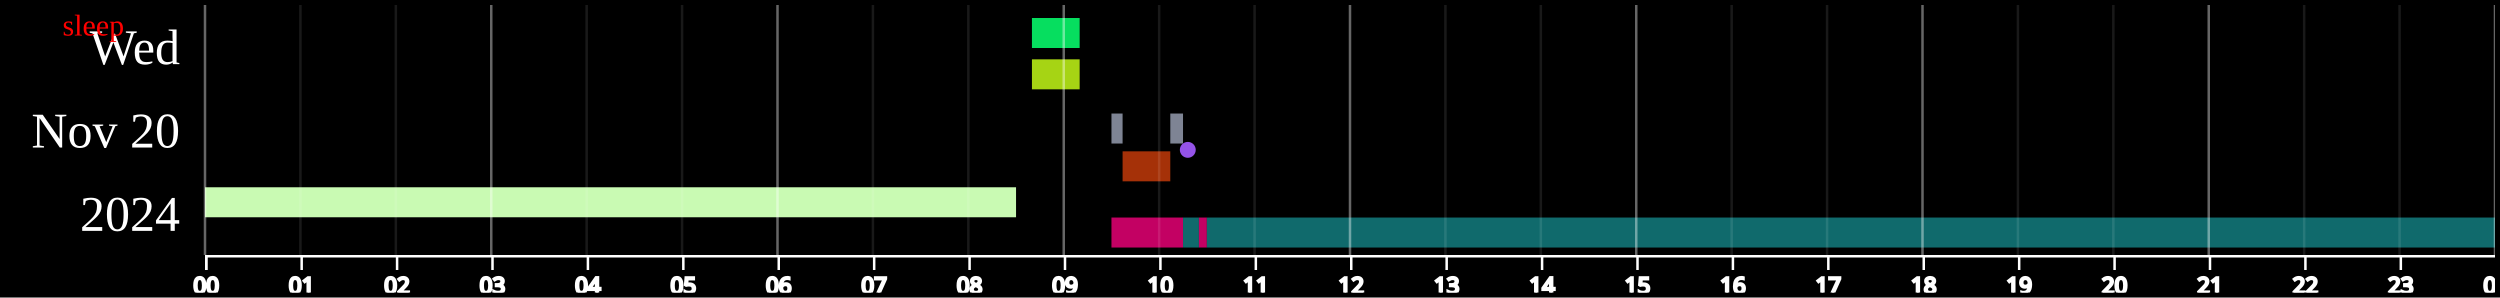
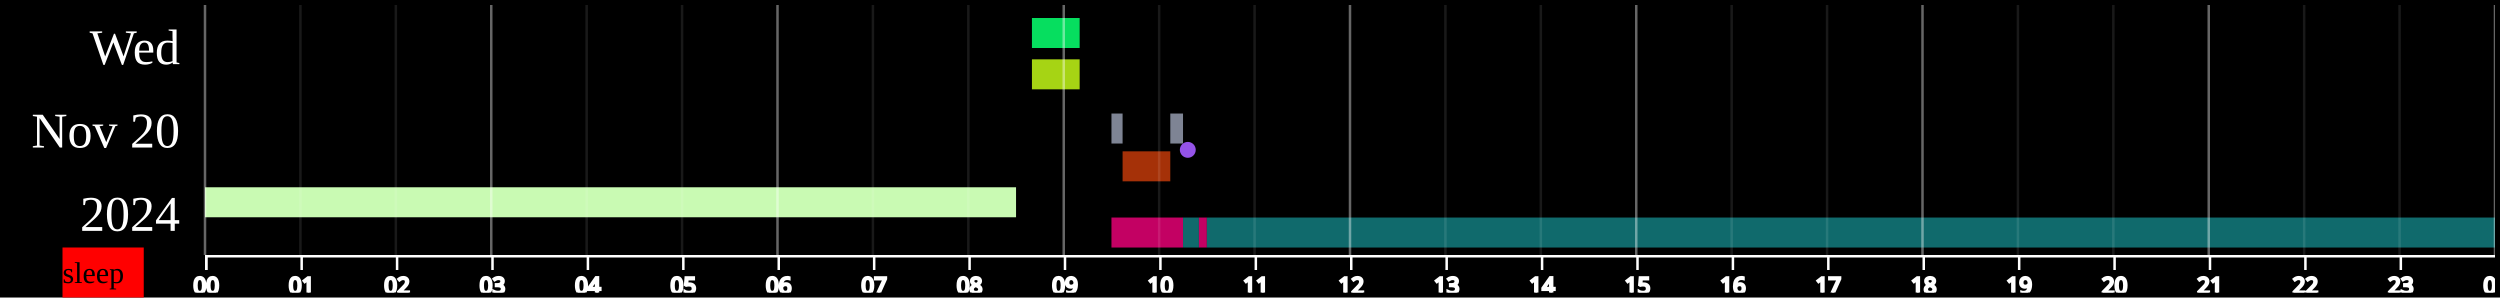
<svg xmlns="http://www.w3.org/2000/svg" height="119" width="1000">
  <defs>
    <symbol id="warning-icon">
      <svg fill="#ff0000" viewBox="0 0 24 24" id="warning-alt" data-name="Flat Line" class="icon flat-line">
        <path id="secondary" d="M10.25,4.19,2.63,18a2,2,0,0,0,1.75,3H19.62a2,2,0,0,0,1.75-3L13.75,4.19A2,2,0,0,0,10.25,4.19Z" style="fill: #ffff00; stroke-width: 2;" />
        <line id="primary-upstroke" x1="12.05" y1="17" x2="11.95" y2="17" style="fill: none; stroke: #ff0000; stroke-linecap: round; stroke-linejoin: round; stroke-width: 2.5;" />
        <path id="primary" d="M12,9v4M10.25,4.19,2.63,18a2,2,0,0,0,1.75,3H19.62a2,2,0,0,0,1.75-3L13.75,4.19A2,2,0,0,0,10.25,4.19Z" style="fill: none; stroke: #ff0000; stroke-linecap: round; stroke-linejoin: round; stroke-width: 2;" />
      </svg>
    </symbol>
  </defs>
  <rect fill="black" height="100%" width="100%" />
  <svg height="115" width="996" y="2" x="2" class="plot">
    <g transform="translate(80, 0)">
      <g transform="translate(0, 0)">
        <text font-size="20" text-anchor="end" fill="white" dy="0.35em" y="16.667" x="-0.5em">
                    Wed
                </text>
        <text font-size="20" text-anchor="end" fill="white" dy="0.35em" y="50" x="-0.5em">
                    Nov 20
                </text>
        <text font-size="20" text-anchor="end" fill="white" dy="0.35em" y="83.333" x="-0.5em">
                    2024
                </text>
      </g>
    </g>
    <svg x="80" height="100" width="916" class="dataArea">
      <svg y="0" class="day 2024-11-20">
        <svg class="timechunk">
          <svg height="12" width="916" y="5.21" x="0" preserveAspectRatio="none" viewBox="0 0 916 12" class="text">
            <rect fill="#06de5f" height="100%" width="19.083" y="0" x="330.778" class="text fiction_book block" />
          </svg>
          <svg height="12" width="916" y="21.723" x="0" preserveAspectRatio="none" viewBox="0 0 916 12" class="project">
            <rect fill="#a6d414" height="100%" width="19.083" y="0" x="330.778" class="project german block" />
          </svg>
          <svg height="12" width="916" y="43.421" x="0" preserveAspectRatio="none" viewBox="0 0 916 12" class="stretch">
            <rect fill="#7e8494" height="100%" width="4.453" y="0" x="362.583" class="stretch true block" />
            <rect fill="#7e8494" height="100%" width="5.089" y="0" x="386.119" class="stretch true block" />
          </svg>
          <svg height="12" width="916" y="51.941" x="0" preserveAspectRatio="none" viewBox="0 0 916 12" class="pushup">
            <circle fill="#9453e7" r="3.181" cy="6" cx="393.117" class="pushup true point" />
          </svg>
          <svg height="12" width="916" y="58.528" x="0" preserveAspectRatio="none" viewBox="0 0 916 12" class="run">
            <rect fill="#a53108" height="100%" width="19.083" y="0" x="367.036" class="run true block" />
          </svg>
          <svg height="12" width="916" y="72.898" x="0" preserveAspectRatio="none" viewBox="0 0 916 12" class="sleep">
            <rect fill="#c9fab3" height="100%" width="324.417" y="0" x="0" class="sleep true block" />
            <use field="sleep" class="sleep error" height="9.542" width="9.542" y="1.229" x="319.646" href="#warning-icon" />
          </svg>
          <svg height="12" width="916" y="84.291" x="0" preserveAspectRatio="none" viewBox="0 0 916 12" class="caffeine">
            <circle fill="#e724f8" r="3.181" cy="6" cx="419.833" class="caffeine true point" />
          </svg>
          <svg height="12" width="916" y="85.017" x="0" preserveAspectRatio="none" viewBox="0 0 916 12" class="environment">
            <rect fill="#c30163" height="100%" width="28.625" y="0" x="362.583" class="environment outside block" />
            <rect fill="#106a6c" height="100%" width="6.361" y="0" x="391.208" class="environment home block" />
            <rect fill="#c30163" height="100%" width="3.181" y="0" x="397.569" class="environment outside block" />
            <rect fill="#106a6c" height="100%" width="515.25" y="0" x="400.75" class="environment home block" />
          </svg>
        </svg>
      </svg>
    </svg>
    <g text-anchor="middle" font-family="sans-serif" font-size="10" fill="none" transform="translate(80, 100)">
      <path d="M0.5,6V0.5H916.5V6" stroke="white" class="domain" />
      <g transform="translate(0.5,0)" opacity="1" class="tick">
        <line y2="6" stroke="white" />
        <text style="font-size:9px" stroke="white" dy="0.71em" y="9" fill="white">
                    00
                </text>
      </g>
      <g transform="translate(38.66667,0)" opacity="1" class="tick">
        <line y2="6" stroke="white" />
        <text style="font-size:9px" stroke="white" dy="0.71em" y="9" fill="white">
                    01
                </text>
      </g>
      <g transform="translate(76.83333,0)" opacity="1" class="tick">
        <line y2="6" stroke="white" />
        <text style="font-size:9px" stroke="white" dy="0.71em" y="9" fill="white">
                    02
                </text>
      </g>
      <g transform="translate(115,0)" opacity="1" class="tick">
        <line y2="6" stroke="white" />
        <text style="font-size:9px" stroke="white" dy="0.71em" y="9" fill="white">
                    03
                </text>
      </g>
      <g transform="translate(153.1667,0)" opacity="1" class="tick">
        <line y2="6" stroke="white" />
        <text style="font-size:9px" stroke="white" dy="0.71em" y="9" fill="white">
                    04
                </text>
      </g>
      <g transform="translate(191.3333,0)" opacity="1" class="tick">
        <line y2="6" stroke="white" />
        <text style="font-size:9px" stroke="white" dy="0.71em" y="9" fill="white">
                    05
                </text>
      </g>
      <g transform="translate(229.5,0)" opacity="1" class="tick">
        <line y2="6" stroke="white" />
        <text style="font-size:9px" stroke="white" dy="0.71em" y="9" fill="white">
                    06
                </text>
      </g>
      <g transform="translate(267.6667,0)" opacity="1" class="tick">
        <line y2="6" stroke="white" />
        <text style="font-size:9px" stroke="white" dy="0.71em" y="9" fill="white">
                    07
                </text>
      </g>
      <g transform="translate(305.8333,0)" opacity="1" class="tick">
        <line y2="6" stroke="white" />
        <text style="font-size:9px" stroke="white" dy="0.71em" y="9" fill="white">
                    08
                </text>
      </g>
      <g transform="translate(344,0)" opacity="1" class="tick">
        <line y2="6" stroke="white" />
        <text style="font-size:9px" stroke="white" dy="0.71em" y="9" fill="white">
                    09
                </text>
      </g>
      <g transform="translate(382.1667,0)" opacity="1" class="tick">
        <line y2="6" stroke="white" />
        <text style="font-size:9px" stroke="white" dy="0.71em" y="9" fill="white">
                    10
                </text>
      </g>
      <g transform="translate(420.3333,0)" opacity="1" class="tick">
        <line y2="6" stroke="white" />
        <text style="font-size:9px" stroke="white" dy="0.71em" y="9" fill="white">
                    11
                </text>
      </g>
      <g transform="translate(458.5,0)" opacity="1" class="tick">
        <line y2="6" stroke="white" />
        <text style="font-size:9px" stroke="white" dy="0.71em" y="9" fill="white">
                    12
                </text>
      </g>
      <g transform="translate(496.6667,0)" opacity="1" class="tick">
        <line y2="6" stroke="white" />
        <text style="font-size:9px" stroke="white" dy="0.71em" y="9" fill="white">
                    13
                </text>
      </g>
      <g transform="translate(534.8333,0)" opacity="1" class="tick">
        <line y2="6" stroke="white" />
        <text style="font-size:9px" stroke="white" dy="0.71em" y="9" fill="white">
                    14
                </text>
      </g>
      <g transform="translate(573,0)" opacity="1" class="tick">
        <line y2="6" stroke="white" />
        <text style="font-size:9px" stroke="white" dy="0.71em" y="9" fill="white">
                    15
                </text>
      </g>
      <g transform="translate(611.1667,0)" opacity="1" class="tick">
        <line y2="6" stroke="white" />
        <text style="font-size:9px" stroke="white" dy="0.71em" y="9" fill="white">
                    16
                </text>
      </g>
      <g transform="translate(649.3333,0)" opacity="1" class="tick">
        <line y2="6" stroke="white" />
        <text style="font-size:9px" stroke="white" dy="0.71em" y="9" fill="white">
                    17
                </text>
      </g>
      <g transform="translate(687.5,0)" opacity="1" class="tick">
        <line y2="6" stroke="white" />
        <text style="font-size:9px" stroke="white" dy="0.71em" y="9" fill="white">
                    18
                </text>
      </g>
      <g transform="translate(725.6667,0)" opacity="1" class="tick">
        <line y2="6" stroke="white" />
        <text style="font-size:9px" stroke="white" dy="0.71em" y="9" fill="white">
                    19
                </text>
      </g>
      <g transform="translate(763.8333,0)" opacity="1" class="tick">
        <line y2="6" stroke="white" />
        <text style="font-size:9px" stroke="white" dy="0.71em" y="9" fill="white">
                    20
                </text>
      </g>
      <g transform="translate(802,0)" opacity="1" class="tick">
        <line y2="6" stroke="white" />
        <text style="font-size:9px" stroke="white" dy="0.71em" y="9" fill="white">
                    21
                </text>
      </g>
      <g transform="translate(840.1667,0)" opacity="1" class="tick">
        <line y2="6" stroke="white" />
        <text style="font-size:9px" stroke="white" dy="0.71em" y="9" fill="white">
                    22
                </text>
      </g>
      <g transform="translate(878.3333,0)" opacity="1" class="tick">
        <line y2="6" stroke="white" />
        <text style="font-size:9px" stroke="white" dy="0.71em" y="9" fill="white">
                    23
                </text>
      </g>
      <g transform="translate(916.5,0)" opacity="1" class="tick">
        <line y2="6" stroke="white" />
        <text style="font-size:9px" stroke="white" dy="0.71em" y="9" fill="white">
                    00
                </text>
      </g>
    </g>
    <g transform="translate(80, 0)">
      <line stroke-opacity="0.4" stroke="white" y2="100" y1="0" x2="0" x1="0" class="gridline" />
      <line stroke-opacity="0.1" stroke="white" y2="100" y1="0" x2="38.167" x1="38.167" class="gridline" />
      <line stroke-opacity="0.1" stroke="white" y2="100" y1="0" x2="76.333" x1="76.333" class="gridline" />
      <line stroke-opacity="0.4" stroke="white" y2="100" y1="0" x2="114.5" x1="114.5" class="gridline" />
      <line stroke-opacity="0.1" stroke="white" y2="100" y1="0" x2="152.667" x1="152.667" class="gridline" />
      <line stroke-opacity="0.1" stroke="white" y2="100" y1="0" x2="190.833" x1="190.833" class="gridline" />
      <line stroke-opacity="0.4" stroke="white" y2="100" y1="0" x2="229" x1="229" class="gridline" />
      <line stroke-opacity="0.1" stroke="white" y2="100" y1="0" x2="267.167" x1="267.167" class="gridline" />
      <line stroke-opacity="0.1" stroke="white" y2="100" y1="0" x2="305.333" x1="305.333" class="gridline" />
      <line stroke-opacity="0.4" stroke="white" y2="100" y1="0" x2="343.5" x1="343.5" class="gridline" />
      <line stroke-opacity="0.1" stroke="white" y2="100" y1="0" x2="381.667" x1="381.667" class="gridline" />
      <line stroke-opacity="0.1" stroke="white" y2="100" y1="0" x2="419.833" x1="419.833" class="gridline" />
      <line stroke-opacity="0.4" stroke="white" y2="100" y1="0" x2="458" x1="458" class="gridline" />
      <line stroke-opacity="0.1" stroke="white" y2="100" y1="0" x2="496.167" x1="496.167" class="gridline" />
      <line stroke-opacity="0.1" stroke="white" y2="100" y1="0" x2="534.333" x1="534.333" class="gridline" />
      <line stroke-opacity="0.4" stroke="white" y2="100" y1="0" x2="572.5" x1="572.5" class="gridline" />
      <line stroke-opacity="0.1" stroke="white" y2="100" y1="0" x2="610.667" x1="610.667" class="gridline" />
      <line stroke-opacity="0.1" stroke="white" y2="100" y1="0" x2="648.833" x1="648.833" class="gridline" />
      <line stroke-opacity="0.4" stroke="white" y2="100" y1="0" x2="687" x1="687" class="gridline" />
      <line stroke-opacity="0.1" stroke="white" y2="100" y1="0" x2="725.167" x1="725.167" class="gridline" />
      <line stroke-opacity="0.1" stroke="white" y2="100" y1="0" x2="763.333" x1="763.333" class="gridline" />
      <line stroke-opacity="0.4" stroke="white" y2="100" y1="0" x2="801.5" x1="801.5" class="gridline" />
      <line stroke-opacity="0.1" stroke="white" y2="100" y1="0" x2="839.667" x1="839.667" class="gridline" />
      <line stroke-opacity="0.1" stroke="white" y2="100" y1="0" x2="877.833" x1="877.833" class="gridline" />
      <line stroke-opacity="0.4" stroke="white" y2="100" y1="0" x2="916" x1="916" class="gridline" />
    </g>
  </svg>
-   <use height="20" width="20" y="0" x="0" href="#warning-icon" />
-   <text text-anchor="start" fill="red" dy="0.35em" y="10" x="25">
+   <use height="20" width="20" y="99" x="0" href="#warning-icon" />
+   <rect fill="red" height="20" width="32.5" y="99" x="25" />
+   <text text-anchor="start" fill="black" dy="0.35em" y="109" x="25">
        sleep
    </text>
</svg>
